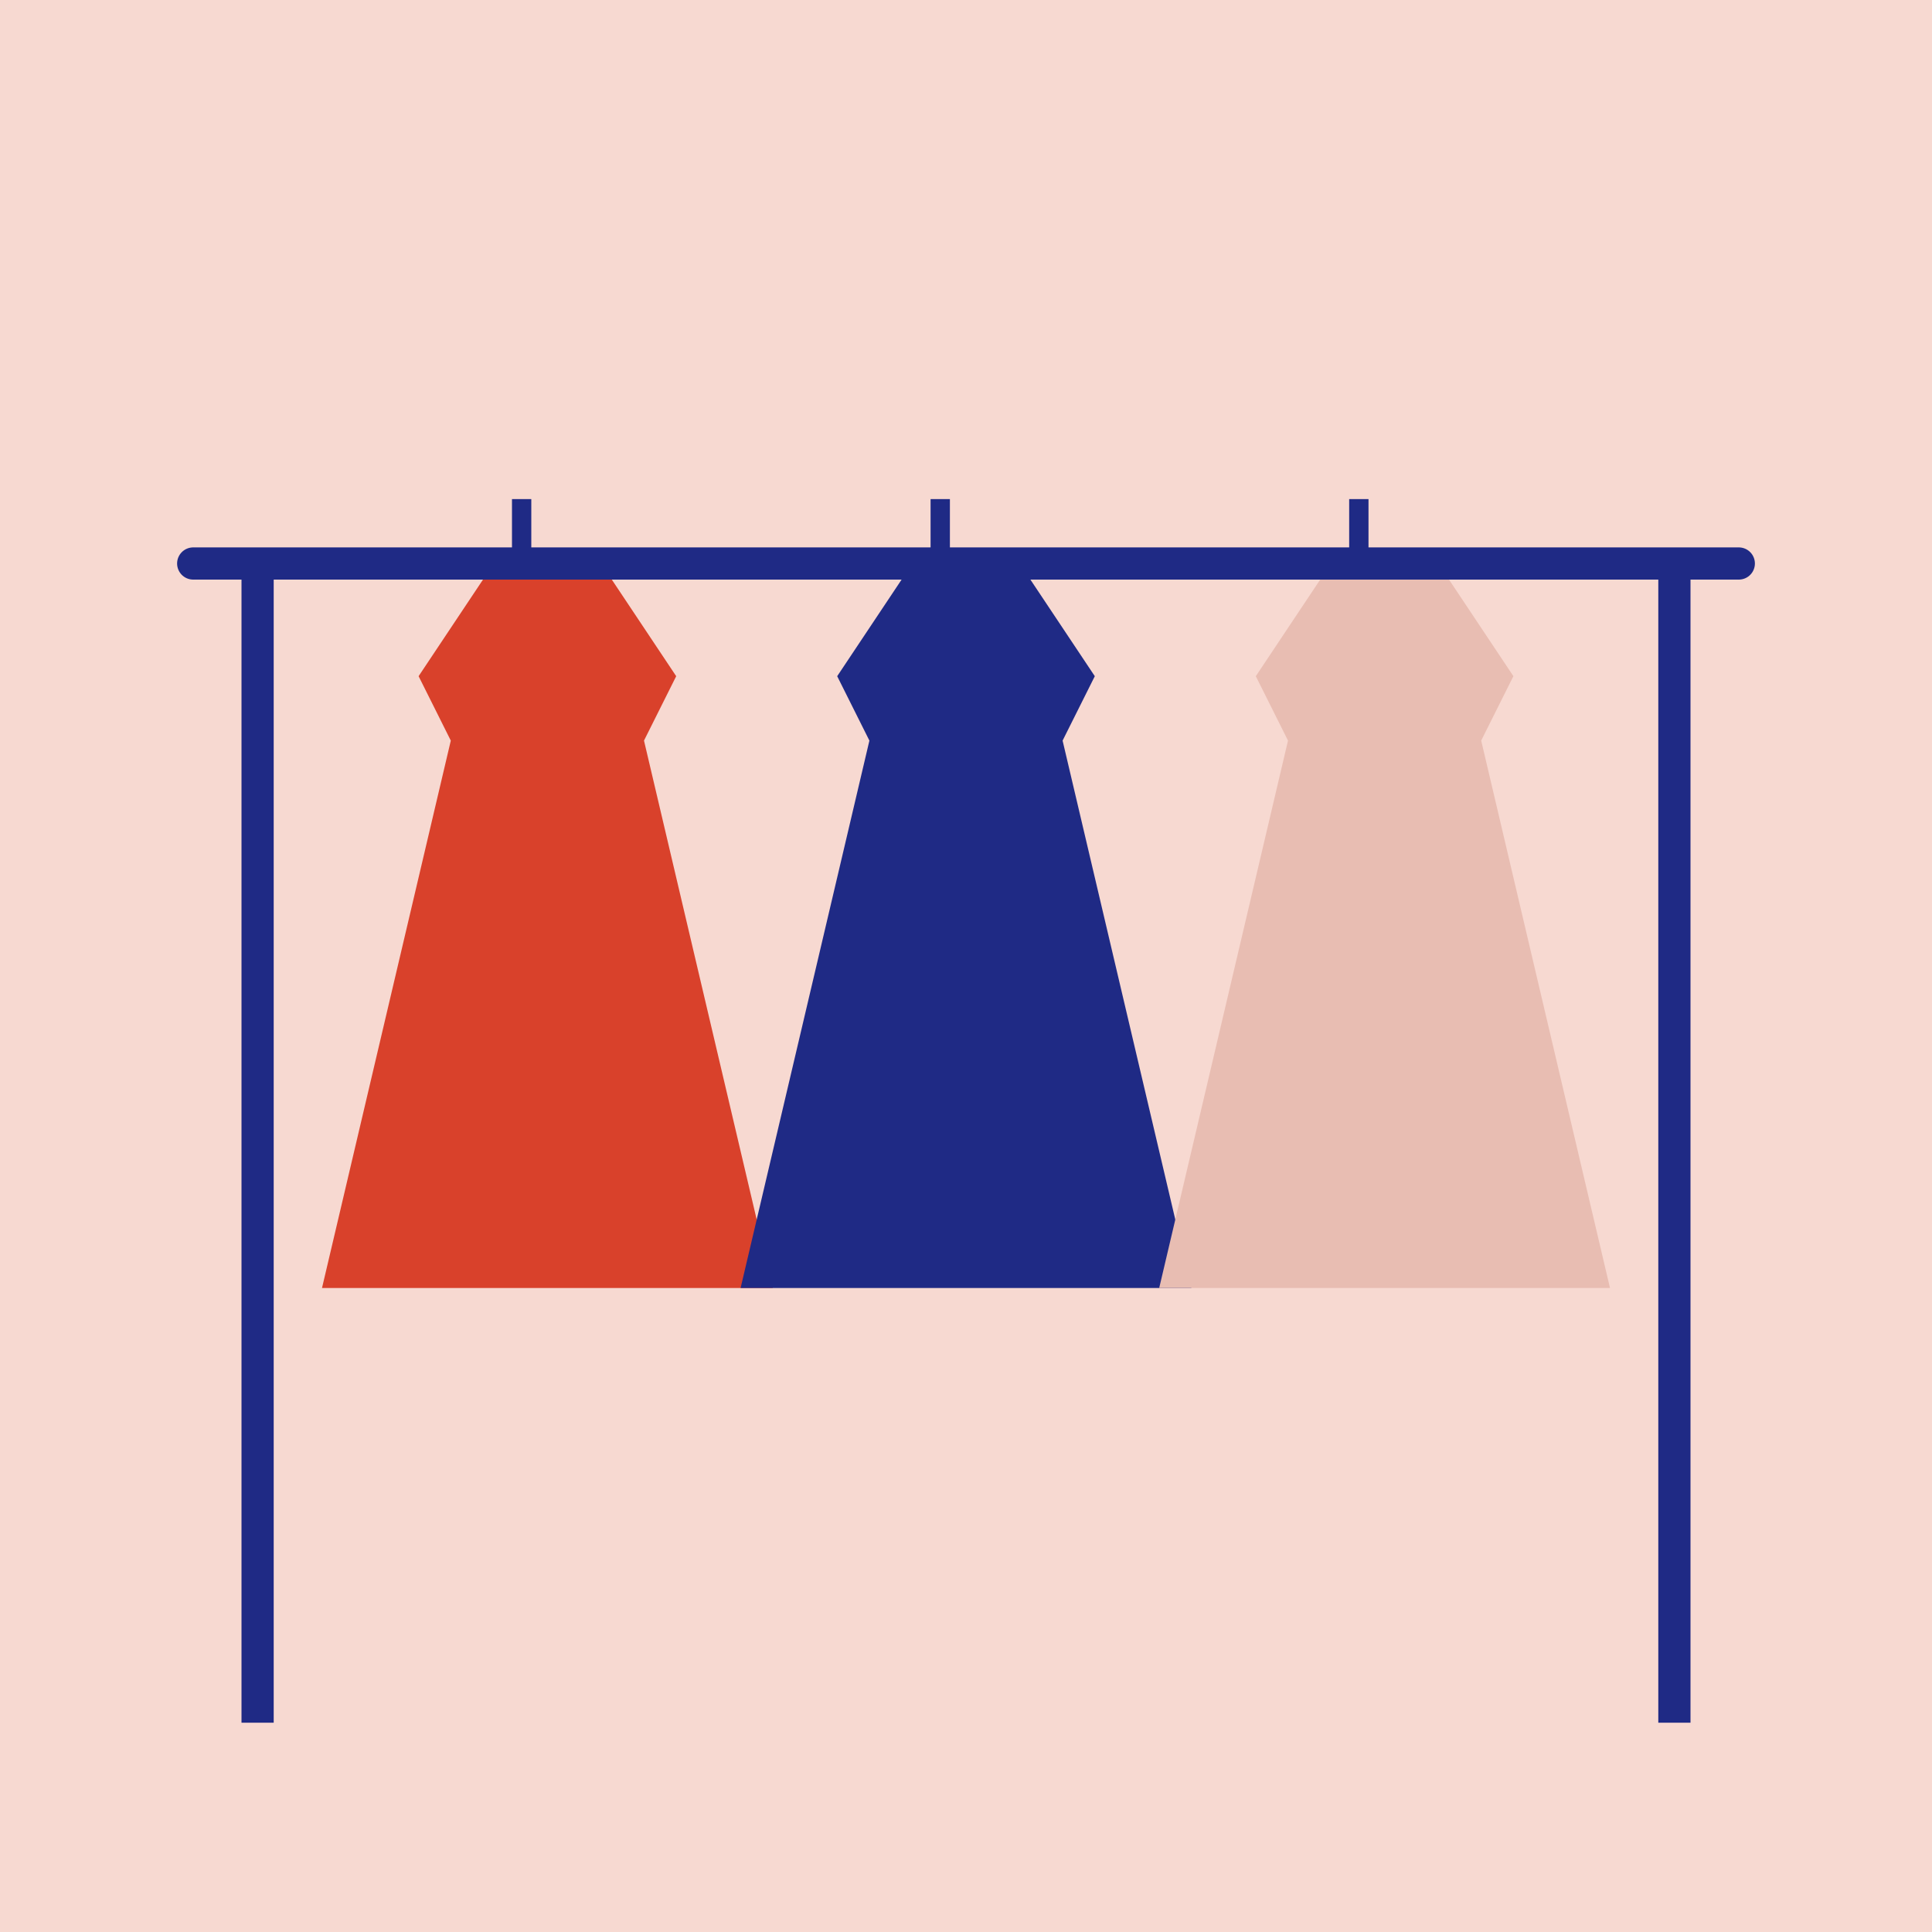
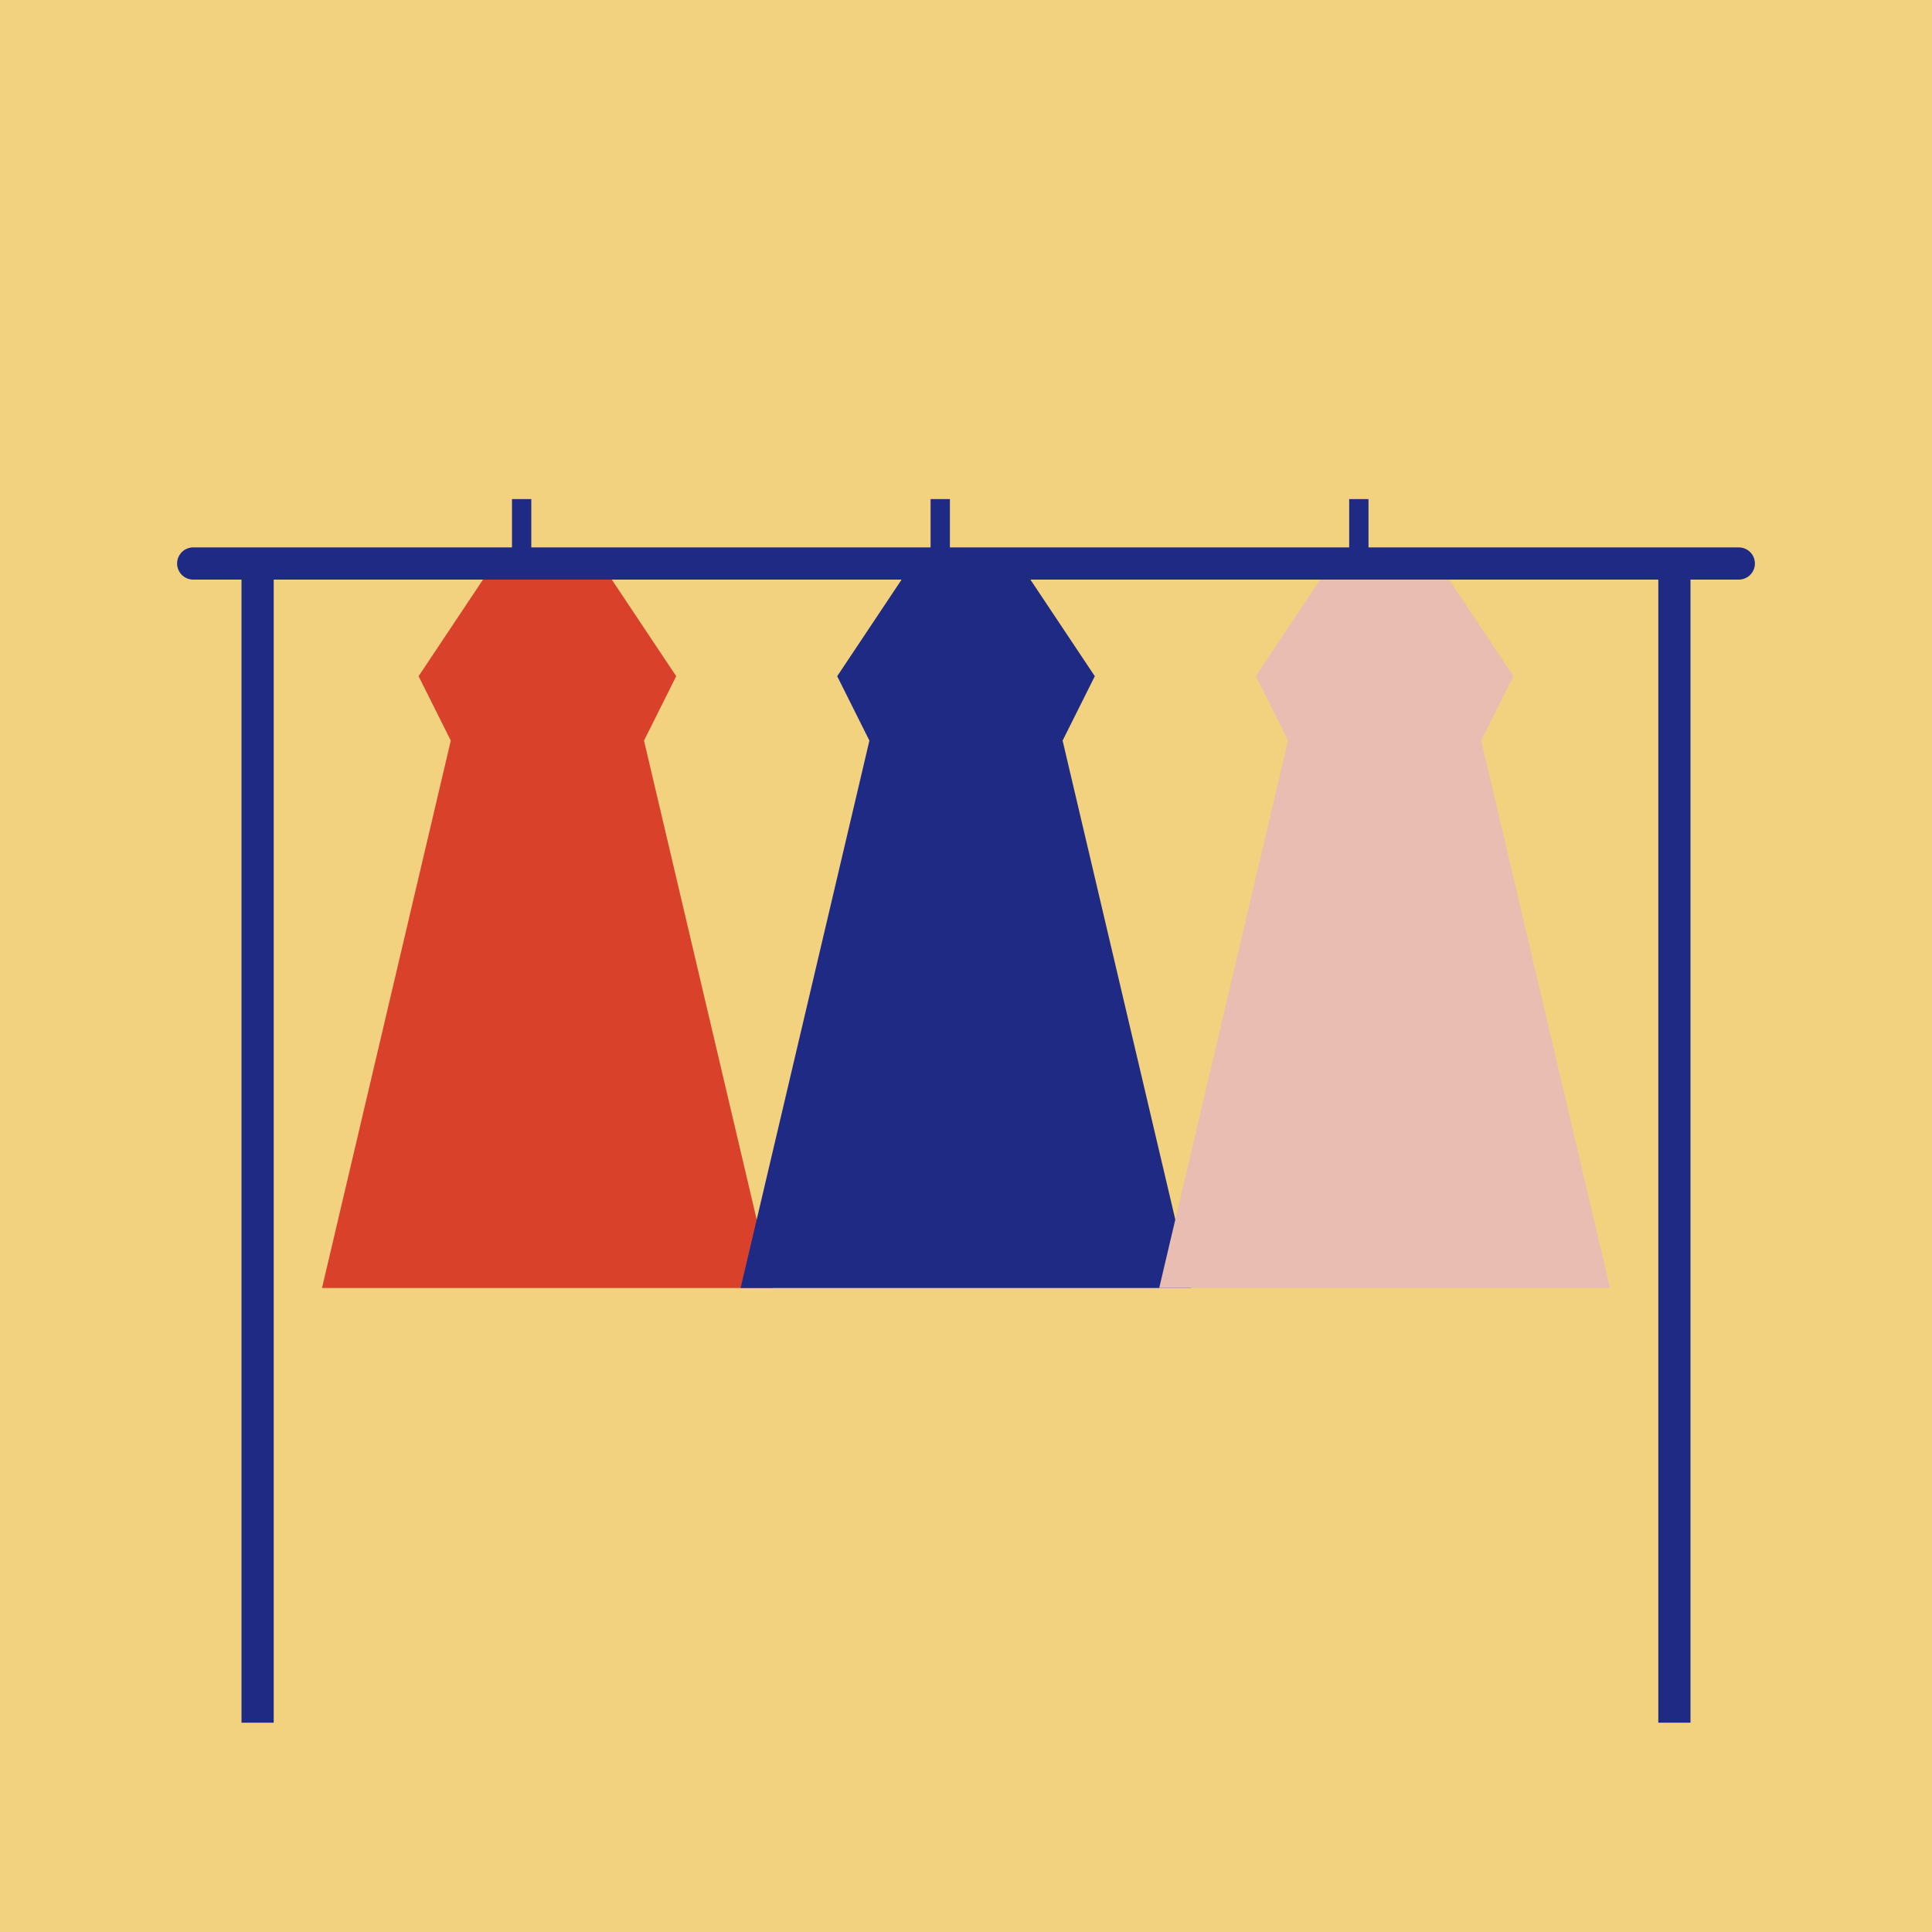
<svg xmlns="http://www.w3.org/2000/svg" viewBox="0 0 600 600">
-   <rect width="600" height="600" fill="#f7d9d1" />
+   <rect width="600" height="600" fill="#f2d27e" />
  <path d="M60 175 h480" stroke="#1f2a85" stroke-width="10" stroke-linecap="round" />
  <path d="M80 175 v360 M520 175 v360" stroke="#1f2a85" stroke-width="10" />
  <g transform="translate(170 210)">
    <path d="M-8 -30 v-25" stroke="#1f2a85" stroke-width="6" />
    <path d="M-40 0 l20 -30 h40 l20 30 l-10 20 l40 170 h-140 l40 -170z" fill="#d9412b" />
  </g>
  <g transform="translate(300 210)">
    <path d="M-8 -30 v-25" stroke="#1f2a85" stroke-width="6" />
    <path d="M-40 0 l20 -30 h40 l20 30 l-10 20 l40 170 h-140 l40 -170z" fill="#1f2a85" />
  </g>
  <g transform="translate(430 210)">
    <path d="M-8 -30 v-25" stroke="#1f2a85" stroke-width="6" />
    <path d="M-40 0 l20 -30 h40 l20 30 l-10 20 l40 170 h-140 l40 -170z" fill="#e8bdb2" />
  </g>
</svg>
